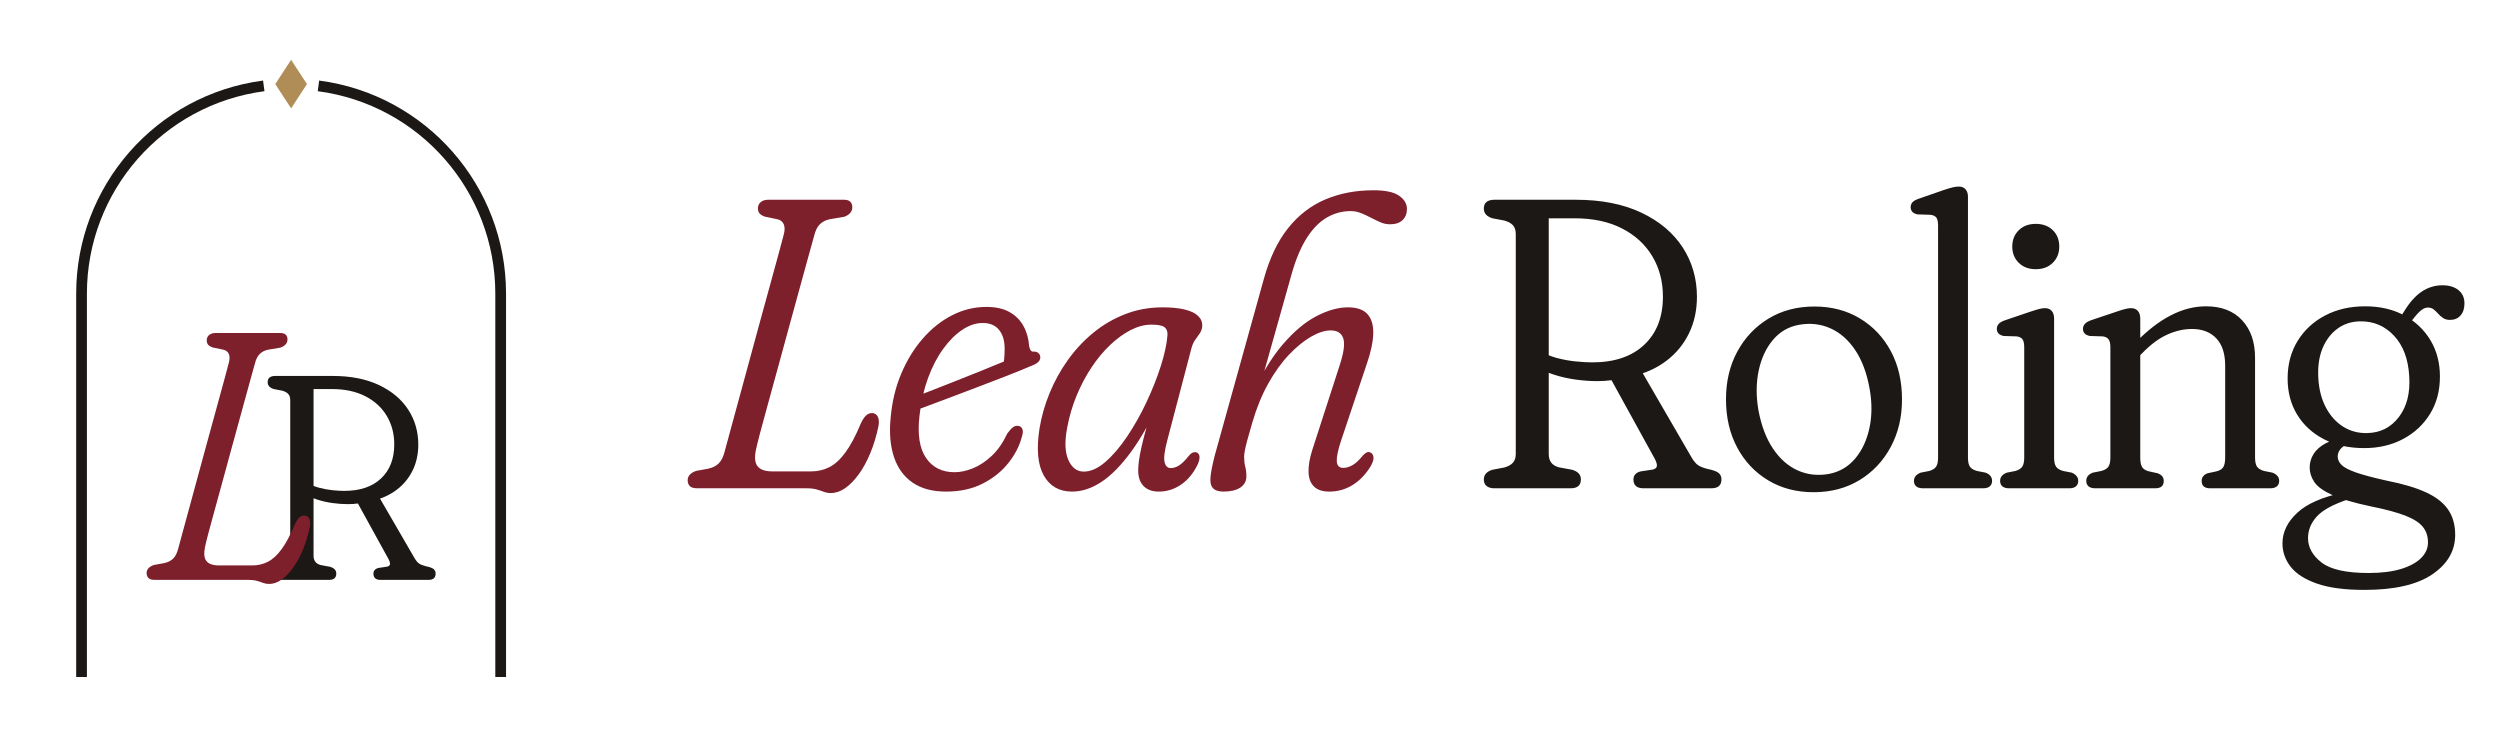
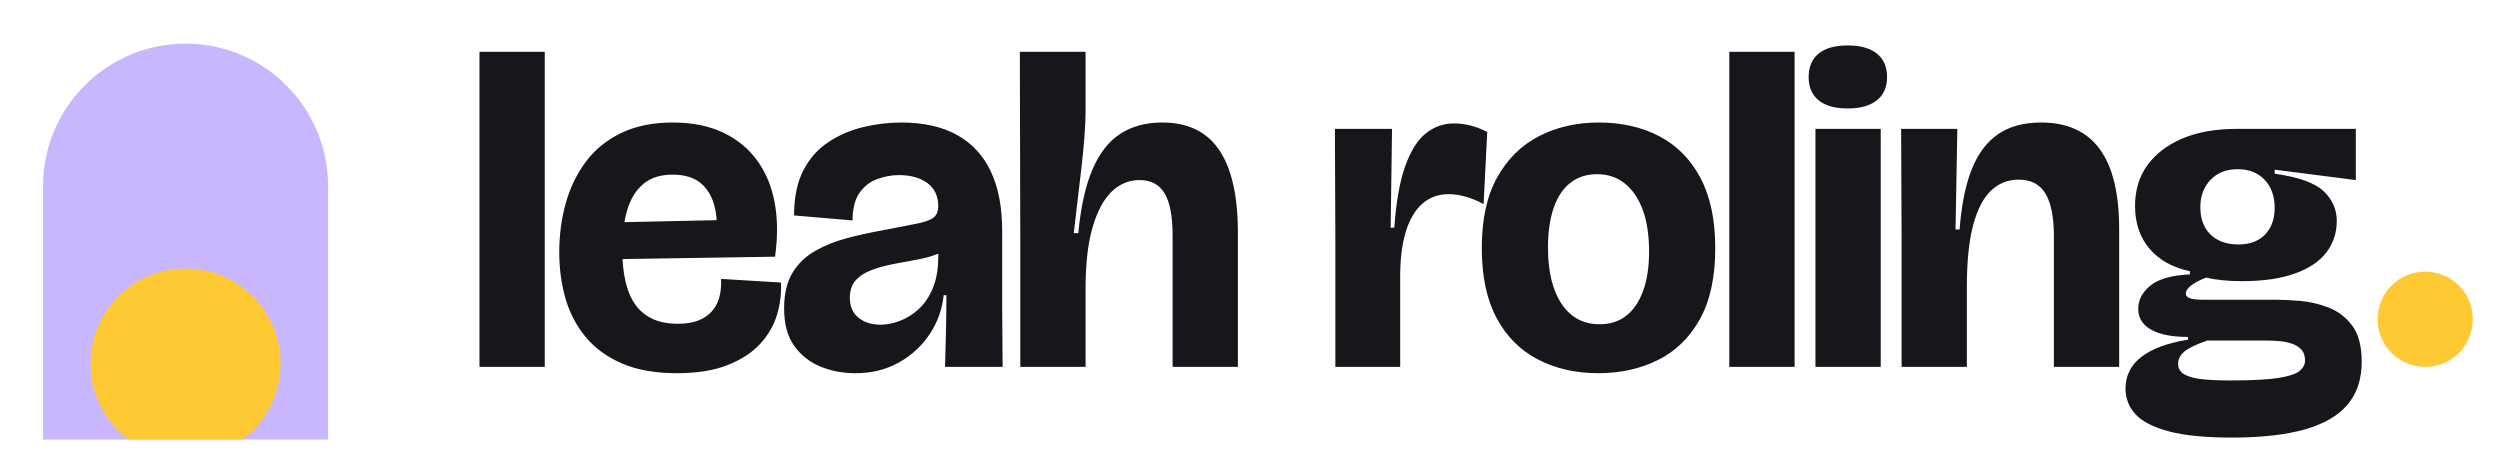
- <svg xmlns="http://www.w3.org/2000/svg" viewBox="0 0 605.25 178.44" width="605" height="178" role="img" aria-label="Leah Roling">
-   <g transform="translate(8.00 8.00)">
-     <g transform="scale(0.62)">
-       <path d="M18.00 252 V102 A82 82 0 0 1 89.30 20.70" fill="none" stroke="#1C1815" stroke-width="4.2" stroke-linecap="butt" />
-       <path d="M110.70 20.70 A82 82 0 0 1 182.00 102 V252" fill="none" stroke="#1C1815" stroke-width="4.2" stroke-linecap="butt" />
-       <path d="M100 10.50 L106.2 20.00 L100 29.50 L93.8 20.00 Z" fill="#B08D57" />
-       <path fill="#1C1815" d="M149.764 161.047Q149.764 166.633 147.569 171.136Q145.375 175.639 141.385 178.689Q137.395 181.738 132.037 182.992Q130.327 183.277 128.902 183.59Q127.477 183.904 125.881 184.132Q124.285 184.36 122.176 184.36Q119.326 184.36 116.219 183.933Q113.113 183.505 110.291 182.593Q107.47 181.681 105.247 180.427L105.76 175.639Q108.097 177.178 110.861 177.919Q113.626 178.66 116.248 178.916Q118.87 179.173 120.808 179.173Q130.042 179.173 135.2 174.299Q140.359 169.426 140.359 160.99Q140.359 154.777 137.452 149.875Q134.545 144.973 129.073 142.151Q123.601 139.33 115.906 139.33H108.781V204.481Q108.781 206.02 109.465 206.904Q110.149 207.787 111.517 208.186L115.222 208.87Q116.419 209.212 117.046 209.868Q117.673 210.523 117.673 211.549Q117.673 214.0 114.823 214.0H93.733Q92.365 214.0 91.595 213.373Q90.826 212.746 90.826 211.549Q90.826 209.611 93.22 208.87L96.526 208.243Q98.122 207.787 98.891 206.904Q99.661 206.02 99.661 204.481V143.719Q99.661 142.123 98.891 141.268Q98.122 140.413 96.526 139.957L93.22 139.33Q90.826 138.589 90.826 136.651Q90.826 135.397 91.595 134.798Q92.365 134.2 93.733 134.2H116.248Q126.85 134.2 134.374 137.762Q141.898 141.325 145.831 147.395Q149.764 153.466 149.764 161.047ZM124.741 181.567 133.633 180.199 148.339 205.564Q149.194 206.989 150.049 207.588Q150.904 208.186 152.671 208.642Q154.951 209.098 155.749 209.754Q156.547 210.409 156.547 211.549Q156.547 212.746 155.863 213.373Q155.179 214.0 153.697 214.0H135.001Q132.208 214.0 132.208 211.549Q132.208 210.694 132.721 210.124Q133.234 209.554 134.203 209.326L137.566 208.813Q138.535 208.585 138.677 207.901Q138.82 207.217 138.079 205.792Z" />
-       <path fill="#7E1F2C" d="M83.335 214.0H46.696Q44.833 214.0 44.143 213.241Q43.453 212.482 43.453 211.309Q43.453 210.136 44.316 209.308Q45.178 208.48 46.489 208.135L50.284 207.445Q52.561 206.962 53.872 205.651Q55.183 204.34 55.873 201.58Q56.356 199.786 57.564 195.335Q58.771 190.885 60.462 184.709Q62.152 178.534 64.05 171.53Q65.947 164.527 67.845 157.592Q69.742 150.658 71.398 144.655Q73.054 138.652 74.193 134.443Q75.331 130.234 75.676 128.854Q76.159 126.922 75.642 125.645Q75.124 124.369 73.606 123.955L69.328 123.058Q68.086 122.644 67.534 121.988Q66.982 121.333 66.982 120.298Q66.982 118.987 67.914 118.194Q68.845 117.4 70.432 117.4H95.824Q97.273 117.4 97.929 118.09Q98.584 118.78 98.584 119.884Q98.584 121.126 97.756 121.954Q96.928 122.782 95.755 123.127L90.856 123.955Q88.993 124.369 87.717 125.611Q86.44 126.853 85.819 129.406Q85.336 131.131 84.129 135.478Q82.921 139.825 81.265 145.897Q79.609 151.969 77.712 158.834Q75.814 165.7 73.951 172.6Q72.088 179.5 70.432 185.434Q68.776 191.368 67.672 195.577Q66.568 199.786 66.292 201.235Q65.533 204.961 66.879 206.651Q68.224 208.342 71.881 208.342H84.784Q88.096 208.342 90.891 206.928Q93.685 205.513 96.273 201.994Q98.86 198.475 101.413 192.334Q102.31 190.402 103.207 189.608Q104.104 188.815 105.139 188.815Q106.45 188.815 107.071 189.953Q107.692 191.092 107.347 193.162Q106.312 198.13 104.587 202.27Q102.862 206.41 100.689 209.377Q98.515 212.344 96.169 213.965Q93.823 215.587 91.408 215.587Q90.097 215.587 89.028 215.173Q87.958 214.759 86.613 214.38Q85.267 214.0 83.335 214.0Z" />
+ <svg xmlns="http://www.w3.org/2000/svg" viewBox="0 0 551.47 102.82" width="551" height="103" role="img" aria-label="leah roling">
+   <defs>
+     <clipPath id="door5">
+       <path d="M10 260V100a90 90 0 0 1 180 0v160z" />
+     </clipPath>
+   </defs>
+   <g transform="translate(6.00 -19.21)">
+     <g transform="translate(0 25.21) scale(0.34933)">
+       <path d="M10 260V100a90 90 0 0 1 180 0v160z" fill="#C8B6FF" />
+       <g clip-path="url(#door5)">
+         <circle cx="100" cy="212" r="60" fill="#FFC933" />
+       </g>
    </g>
-     <path fill="#7E1F2C" d="M187.1 110.459H160.55Q159.2 110.459 158.7 109.909Q158.2 109.359 158.2 108.509Q158.2 107.659 158.825 107.059Q159.45 106.459 160.4 106.209L163.15 105.709Q164.8 105.359 165.75 104.409Q166.7 103.459 167.2 101.459Q167.55 100.159 168.425 96.934Q169.3 93.709 170.525 89.234Q171.75 84.759 173.125 79.684Q174.5 74.609 175.875 69.584Q177.25 64.559 178.45 60.209Q179.65 55.859 180.475 52.809Q181.3 49.759 181.55 48.759Q181.9 47.359 181.525 46.434Q181.15 45.509 180.05 45.209L176.95 44.559Q176.05 44.259 175.65 43.784Q175.25 43.309 175.25 42.559Q175.25 41.609 175.925 41.034Q176.6 40.459 177.75 40.459H196.15Q197.2 40.459 197.675 40.959Q198.15 41.459 198.15 42.259Q198.15 43.159 197.55 43.759Q196.95 44.359 196.1 44.609L192.55 45.209Q191.2 45.509 190.275 46.409Q189.35 47.309 188.9 49.159Q188.55 50.409 187.675 53.559Q186.8 56.709 185.6 61.109Q184.4 65.509 183.025 70.484Q181.65 75.459 180.3 80.459Q178.95 85.459 177.75 89.759Q176.55 94.059 175.75 97.109Q174.95 100.159 174.75 101.209Q174.2 103.909 175.175 105.134Q176.15 106.359 178.8 106.359H188.15Q190.55 106.359 192.575 105.334Q194.6 104.309 196.475 101.759Q198.35 99.209 200.2 94.759Q200.85 93.359 201.5 92.784Q202.15 92.209 202.9 92.209Q203.85 92.209 204.3 93.034Q204.75 93.859 204.5 95.359Q203.75 98.959 202.5 101.959Q201.25 104.959 199.675 107.109Q198.1 109.259 196.4 110.434Q194.7 111.609 192.95 111.609Q192.0 111.609 191.225 111.309Q190.45 111.009 189.475 110.734Q188.5 110.459 187.1 110.459ZM210.75 89.259Q210.75 89.259 212.425 88.634Q214.1 88.009 216.85 86.934Q219.6 85.859 222.9 84.559Q226.2 83.259 229.475 81.934Q232.75 80.609 235.4 79.509L234.5 81.359Q234.85 80.359 234.975 79.209Q235.1 78.059 235.1 76.559Q235.1 73.709 233.75 72.034Q232.4 70.359 229.8 70.359Q227.3 70.359 224.825 72.009Q222.35 73.659 220.175 76.659Q218.0 79.659 216.5 83.759Q215.0 87.859 214.45 92.809Q213.65 99.609 216.025 103.084Q218.4 106.559 222.95 106.559Q225.05 106.559 227.4 105.609Q229.75 104.659 231.95 102.609Q234.15 100.559 235.75 97.159Q236.55 96.059 237.15 95.634Q237.75 95.209 238.4 95.309Q239.1 95.409 239.4 96.084Q239.7 96.759 239.25 98.059Q238.4 101.309 236.0 104.334Q233.6 107.359 229.8 109.309Q226.0 111.259 220.85 111.259Q215.95 111.259 212.775 109.084Q209.6 106.909 208.25 102.859Q206.9 98.809 207.45 93.309Q207.95 87.559 210.0 82.684Q212.05 77.809 215.225 74.159Q218.4 70.509 222.35 68.484Q226.3 66.459 230.65 66.459Q234.05 66.459 236.25 67.684Q238.45 68.909 239.65 71.059Q240.85 73.209 241.05 76.009Q241.2 76.709 241.425 77.009Q241.65 77.309 242.1 77.309Q242.7 77.259 243.125 77.534Q243.55 77.809 243.7 78.309Q243.9 79.059 243.375 79.684Q242.85 80.309 241.45 80.809Q239.0 81.859 235.8 83.109Q232.6 84.359 229.175 85.659Q225.75 86.959 222.525 88.184Q219.3 89.409 216.725 90.359Q214.15 91.309 212.6 91.884Q211.05 92.459 211.05 92.459ZM274.55 98.859Q273.55 102.659 273.9 104.109Q274.25 105.559 275.4 105.559Q276.4 105.559 277.425 104.909Q278.45 104.259 279.8 102.559Q280.35 101.909 280.825 101.759Q281.3 101.609 281.65 101.759Q282.3 101.959 282.375 102.784Q282.45 103.609 281.85 104.859Q280.25 108.009 277.8 109.634Q275.35 111.259 272.5 111.259Q270.1 111.259 268.8 109.909Q267.5 108.559 267.5 106.159Q267.5 105.159 267.675 103.809Q267.85 102.459 268.3 100.434Q268.75 98.409 269.625 95.334Q270.5 92.259 271.85 87.809L272.8 89.209Q269.35 96.709 265.775 101.609Q262.2 106.509 258.625 108.884Q255.05 111.259 251.45 111.259Q246.8 111.259 244.6 107.359Q242.4 103.459 243.55 96.009Q244.25 91.659 246.0 87.384Q247.75 83.109 250.425 79.359Q253.1 75.609 256.6 72.734Q260.1 69.859 264.35 68.209Q268.6 66.559 273.4 66.559Q276.6 66.559 278.775 67.084Q280.95 67.609 282.025 68.634Q283.1 69.659 283.05 71.109Q282.95 72.109 282.45 72.859Q281.95 73.609 281.375 74.384Q280.8 75.159 280.45 76.359ZM250.3 95.609Q249.3 100.709 250.55 103.559Q251.8 106.409 254.3 106.409Q256.85 106.409 259.575 104.034Q262.3 101.659 264.875 97.809Q267.45 93.959 269.55 89.484Q271.65 85.009 273.0 80.759Q274.35 76.509 274.6 73.359Q274.7 72.009 273.9 71.384Q273.1 70.759 270.7 70.759Q268.25 70.759 265.7 72.059Q263.15 73.359 260.7 75.684Q258.25 78.009 256.175 81.134Q254.1 84.259 252.575 87.934Q251.05 91.609 250.3 95.609ZM295.2 94.459Q296.75 89.159 299.075 85.009Q301.4 80.859 304.125 78.009Q306.85 75.159 309.475 73.659Q312.1 72.159 314.2 72.159Q316.6 72.159 317.25 74.084Q317.9 76.009 316.35 80.709L309.75 101.109Q308.75 104.259 308.825 106.534Q308.9 108.809 310.15 110.034Q311.4 111.259 313.85 111.259Q316.95 111.259 319.525 109.659Q322.1 108.059 323.9 105.109Q324.7 103.709 324.575 102.859Q324.45 102.009 323.8 101.759Q323.4 101.559 322.95 101.759Q322.5 101.959 322.0 102.509Q320.6 104.259 319.425 104.884Q318.25 105.509 317.3 105.509Q315.75 105.509 315.675 103.909Q315.6 102.309 316.7 98.959L323.0 80.159Q324.45 75.909 324.525 72.884Q324.6 69.859 323.125 68.209Q321.65 66.559 318.35 66.559Q314.9 66.559 310.775 68.684Q306.65 70.809 302.55 75.584Q298.45 80.359 294.9 88.359L296.2 88.759L304.8 58.209Q306.35 52.859 308.525 49.534Q310.7 46.209 313.375 44.709Q316.05 43.209 319.05 43.209Q320.35 43.209 321.575 43.709Q322.8 44.209 323.95 44.809Q325.1 45.409 326.225 45.909Q327.35 46.409 328.6 46.409Q330.6 46.409 331.65 45.384Q332.7 44.359 332.7 42.709Q332.7 40.809 330.8 39.484Q328.9 38.159 324.6 38.159Q318.15 38.159 312.9 40.384Q307.65 42.609 303.875 47.334Q300.1 52.059 298.0 59.609L286.1 102.409Q285.25 105.709 285.05 107.634Q284.85 109.559 285.625 110.409Q286.4 111.259 288.2 111.259Q290.8 111.259 292.275 110.284Q293.75 109.309 293.75 107.509Q293.75 106.259 293.475 105.234Q293.2 104.209 293.2 102.859Q293.2 102.209 293.375 101.284Q293.55 100.359 293.975 98.759Q294.4 97.159 295.2 94.459Z" />
-     <path fill="#1C1815" d="M403.05 64.009Q403.05 68.909 401.125 72.859Q399.2 76.809 395.7 79.484Q392.2 82.159 387.5 83.259Q386.0 83.509 384.75 83.784Q383.5 84.059 382.1 84.259Q380.7 84.459 378.85 84.459Q376.35 84.459 373.625 84.084Q370.9 83.709 368.425 82.909Q365.95 82.109 364.0 81.009L364.45 76.809Q366.5 78.159 368.925 78.809Q371.35 79.459 373.65 79.684Q375.95 79.909 377.65 79.909Q385.75 79.909 390.275 75.634Q394.8 71.359 394.8 63.959Q394.8 58.509 392.25 54.209Q389.7 49.909 384.9 47.434Q380.1 44.959 373.35 44.959H367.1V102.109Q367.1 103.459 367.7 104.234Q368.3 105.009 369.5 105.359L372.75 105.959Q373.8 106.259 374.35 106.834Q374.9 107.409 374.9 108.309Q374.9 110.459 372.4 110.459H353.9Q352.7 110.459 352.025 109.909Q351.35 109.359 351.35 108.309Q351.35 106.609 353.45 105.959L356.35 105.409Q357.75 105.009 358.425 104.234Q359.1 103.459 359.1 102.109V48.809Q359.1 47.409 358.425 46.659Q357.75 45.909 356.35 45.509L353.45 44.959Q351.35 44.309 351.35 42.609Q351.35 41.509 352.025 40.984Q352.7 40.459 353.9 40.459H373.65Q382.95 40.459 389.55 43.584Q396.15 46.709 399.6 52.034Q403.05 57.359 403.05 64.009ZM381.1 82.009 388.9 80.809 401.8 103.059Q402.55 104.309 403.3 104.834Q404.05 105.359 405.6 105.759Q407.6 106.159 408.3 106.734Q409.0 107.309 409.0 108.309Q409.0 109.359 408.4 109.909Q407.8 110.459 406.5 110.459H390.1Q387.65 110.459 387.65 108.309Q387.65 107.559 388.1 107.059Q388.55 106.559 389.4 106.359L392.35 105.909Q393.2 105.709 393.325 105.109Q393.45 104.509 392.8 103.259ZM431.55 66.359Q437.8 66.359 442.6 69.259Q447.4 72.159 450.1 77.209Q452.8 82.259 452.8 88.909Q452.8 95.359 450.05 100.459Q447.3 105.559 442.475 108.484Q437.65 111.409 431.35 111.409Q425.1 111.409 420.3 108.509Q415.5 105.609 412.8 100.534Q410.1 95.459 410.1 88.859Q410.1 82.359 412.85 77.284Q415.6 72.209 420.425 69.284Q425.25 66.359 431.55 66.359ZM435.15 106.959Q438.95 106.209 441.45 103.234Q443.95 100.259 444.9 95.834Q445.85 91.409 444.95 86.359Q443.95 80.659 441.45 76.934Q438.95 73.209 435.4 71.634Q431.85 70.059 427.75 70.809Q423.95 71.509 421.45 74.509Q418.95 77.509 418.025 81.934Q417.1 86.359 417.95 91.409Q419.0 97.109 421.5 100.834Q424.0 104.559 427.525 106.134Q431.05 107.709 435.15 106.959ZM468.8 39.709V103.009Q468.8 104.509 469.275 105.209Q469.75 105.909 471.0 106.259L473.05 106.659Q473.85 106.959 474.25 107.459Q474.65 107.959 474.65 108.659Q474.65 109.509 474.1 109.984Q473.55 110.459 472.45 110.459H457.9Q456.8 110.459 456.25 109.984Q455.7 109.509 455.7 108.659Q455.7 107.959 456.125 107.459Q456.55 106.959 457.35 106.659L459.4 106.259Q460.6 105.909 461.075 105.209Q461.55 104.509 461.55 103.009V46.759Q461.55 45.359 461.15 44.809Q460.75 44.259 459.75 44.109L456.55 44.009Q455.65 43.809 455.275 43.359Q454.9 42.909 454.9 42.259Q454.9 41.559 455.35 41.059Q455.8 40.559 457.0 40.159L462.9 38.109Q464.4 37.609 465.175 37.434Q465.95 37.259 466.6 37.259Q467.65 37.259 468.225 37.934Q468.8 38.609 468.8 39.709ZM489.7 69.259V103.009Q489.7 104.509 490.175 105.209Q490.65 105.909 491.9 106.259L493.95 106.659Q494.7 106.959 495.125 107.459Q495.55 107.959 495.55 108.659Q495.55 109.509 495 109.984Q494.45 110.459 493.4 110.459H478.8Q477.7 110.459 477.15 109.984Q476.6 109.509 476.6 108.659Q476.6 107.959 477.025 107.459Q477.45 106.959 478.25 106.659L480.3 106.259Q481.5 105.909 481.975 105.209Q482.45 104.509 482.45 103.009V76.259Q482.45 74.909 482.05 74.334Q481.65 73.759 480.65 73.609L477.45 73.509Q476.55 73.309 476.175 72.859Q475.8 72.409 475.8 71.809Q475.8 71.109 476.25 70.584Q476.7 70.059 477.9 69.659L483.8 67.659Q485.3 67.159 486.075 66.959Q486.85 66.759 487.5 66.759Q488.55 66.759 489.125 67.434Q489.7 68.109 489.7 69.259ZM485.25 57.309Q482.7 57.309 481.125 55.759Q479.55 54.209 479.55 51.809Q479.55 49.409 481.125 47.859Q482.7 46.309 485.25 46.309Q487.8 46.309 489.375 47.834Q490.95 49.359 490.95 51.809Q490.95 54.209 489.375 55.759Q487.8 57.309 485.25 57.309ZM510.6 69.259V103.009Q510.6 104.559 511.05 105.309Q511.5 106.059 512.75 106.359L514.8 106.809Q516.3 107.359 516.3 108.659Q516.3 110.459 514.25 110.459H499.7Q498.6 110.459 498.05 109.984Q497.5 109.509 497.5 108.659Q497.5 107.959 497.9 107.459Q498.3 106.959 499.1 106.659L501.15 106.259Q502.4 105.909 502.875 105.209Q503.35 104.509 503.35 103.009V76.259Q503.35 74.909 502.925 74.334Q502.5 73.759 501.55 73.609L498.35 73.509Q497.45 73.309 497.075 72.859Q496.7 72.409 496.7 71.809Q496.7 71.109 497.15 70.584Q497.6 70.059 498.75 69.659L504.7 67.659Q506.15 67.159 506.95 66.959Q507.75 66.759 508.35 66.759Q509.45 66.759 510.025 67.434Q510.6 68.109 510.6 69.259ZM509.5 79.259 507.55 77.009 509.55 75.009Q513.75 70.709 518.0 68.509Q522.25 66.309 526.55 66.309Q532.15 66.309 535.3 69.684Q538.45 73.059 538.45 78.809V103.009Q538.45 104.509 538.925 105.209Q539.4 105.909 540.65 106.259L542.65 106.659Q543.45 106.959 543.875 107.459Q544.3 107.959 544.3 108.659Q544.3 109.509 543.75 109.984Q543.2 110.459 542.1 110.459H527.55Q525.5 110.459 525.5 108.659Q525.5 107.359 526.95 106.809L529.05 106.359Q530.3 106.059 530.75 105.309Q531.2 104.559 531.2 103.009V80.709Q531.2 76.359 529.05 74.084Q526.9 71.809 523.15 71.809Q520.15 71.809 517.125 73.184Q514.1 74.559 511.15 77.609ZM570.4 108.609Q565.45 107.509 562.9 106.609Q560.35 105.709 559.425 104.784Q558.5 103.859 558.5 102.759Q558.5 101.759 559.175 100.934Q559.85 100.109 561.45 99.409L560.6 98.159Q557.6 98.459 555.6 99.534Q553.6 100.609 552.65 102.134Q551.7 103.659 551.7 105.409Q551.7 107.259 552.825 108.934Q553.95 110.609 557.175 112.084Q560.4 113.559 566.6 114.859Q571.85 115.909 574.875 117.084Q577.9 118.259 579.15 119.809Q580.4 121.359 580.4 123.609Q580.4 125.709 578.725 127.384Q577.05 129.059 573.85 130.034Q570.65 131.009 566.0 131.009Q557.85 131.009 554.575 128.459Q551.3 125.909 551.3 122.559Q551.3 119.659 553.425 117.309Q555.55 114.959 561.15 113.109L559.85 111.509Q552.2 113.109 548.65 116.434Q545.1 119.759 545.1 123.809Q545.1 126.959 547.1 129.509Q549.1 132.059 553.475 133.584Q557.85 135.109 564.95 135.109Q575.9 135.109 581.45 131.334Q587.0 127.559 587.0 121.759Q587.0 118.109 585.275 115.609Q583.55 113.109 579.9 111.434Q576.25 109.759 570.4 108.609ZM573.1 69.909 575.5 71.109Q577.25 68.659 578.325 67.634Q579.4 66.609 580.35 66.609Q581.2 66.609 581.775 67.059Q582.35 67.509 582.875 68.109Q583.4 68.709 584.075 69.159Q584.75 69.609 585.75 69.609Q587.35 69.609 588.3 68.534Q589.25 67.459 589.25 65.609Q589.25 63.559 587.8 62.384Q586.35 61.209 583.9 61.209Q581.2 61.209 578.9 62.734Q576.6 64.259 574.6 67.559ZM583.3 83.359Q583.3 78.409 581.025 74.584Q578.75 70.759 574.675 68.534Q570.6 66.309 565.15 66.309Q559.7 66.309 555.45 68.534Q551.2 70.759 548.775 74.709Q546.35 78.659 546.35 83.809Q546.35 88.809 548.675 92.609Q551.0 96.409 555.175 98.559Q559.35 100.709 564.95 100.709Q570.2 100.709 574.35 98.509Q578.5 96.309 580.9 92.409Q583.3 88.509 583.3 83.359ZM563.9 69.959Q568.8 69.859 572.15 73.434Q575.5 77.009 575.85 83.259Q576.25 89.359 573.35 93.159Q570.45 96.959 565.7 97.059Q562.5 97.159 559.9 95.559Q557.3 93.959 555.675 90.934Q554.05 87.909 553.8 83.809Q553.55 79.659 554.775 76.609Q556.0 73.559 558.375 71.784Q560.75 70.009 563.9 69.959Z" />
+     <path fill="#17161B" d="M99.765 100.0V30.5H114.165V100.0ZM143.365 101.4Q136.265 101.4 131.315 99.3Q126.365 97.2 123.265 93.5Q120.165 89.8 118.765 85.0Q117.365 80.2 117.365 74.7Q117.365 69.0 118.815 63.85Q120.265 58.7 123.265 54.7Q126.265 50.7 131.065 48.4Q135.865 46.1 142.365 46.1Q148.865 46.1 153.565 48.35Q158.265 50.6 161.115 54.6Q163.965 58.6 164.915 63.95Q165.865 69.3 164.965 75.7L126.265 76.3V68.2L153.965 67.6L151.965 72.3Q152.465 67.7 151.565 64.4Q150.665 61.1 148.415 59.35Q146.165 57.6 142.365 57.6Q138.365 57.6 135.915 59.65Q133.465 61.7 132.365 65.4Q131.265 69.1 131.265 74.0Q131.265 82.5 134.315 86.5Q137.365 90.5 143.465 90.5Q146.265 90.5 148.115 89.75Q149.965 89.0 151.115 87.65Q152.265 86.3 152.715 84.5Q153.165 82.7 153.065 80.6L166.265 81.4Q166.465 84.9 165.415 88.45Q164.365 92.0 161.715 94.9Q159.065 97.8 154.515 99.6Q149.965 101.4 143.365 101.4ZM182.665 101.4Q178.565 101.4 175.015 99.95Q171.465 98.5 169.215 95.4Q166.965 92.3 166.965 87.1Q166.965 82.3 168.815 79.25Q170.665 76.2 173.865 74.4Q177.065 72.6 180.865 71.6Q184.665 70.6 188.565 69.9Q193.865 68.9 196.515 68.35Q199.165 67.8 200.065 66.95Q200.965 66.1 200.965 64.6Q200.965 61.2 198.565 59.45Q196.165 57.7 192.265 57.7Q189.965 57.7 187.565 58.55Q185.165 59.4 183.615 61.6Q182.065 63.8 182.065 67.7L169.165 66.6Q169.165 60.6 171.215 56.65Q173.265 52.7 176.765 50.4Q180.265 48.1 184.465 47.1Q188.665 46.1 192.765 46.1Q200.165 46.1 205.115 48.85Q210.065 51.6 212.565 56.9Q215.065 62.2 215.065 69.9V79.4Q215.065 82.8 215.065 86.25Q215.065 89.7 215.115 93.15Q215.165 96.6 215.165 100.0H202.465Q202.565 96.2 202.665 92.3Q202.765 88.4 202.765 84.2H202.165Q201.665 88.9 199.065 92.8Q196.465 96.7 192.265 99.05Q188.065 101.4 182.665 101.4ZM188.265 90.7Q190.265 90.7 192.515 89.85Q194.765 89.0 196.665 87.25Q198.565 85.5 199.765 82.65Q200.965 79.8 200.965 75.7L201.065 73.4L203.665 72.9Q202.865 74.3 200.815 75.1Q198.765 75.9 196.265 76.35Q193.765 76.8 191.165 77.3Q188.565 77.8 186.365 78.6Q184.165 79.4 182.815 80.85Q181.465 82.3 181.465 84.8Q181.465 87.6 183.365 89.15Q185.265 90.7 188.265 90.7ZM219.065 100.0V73.4L218.965 30.5H233.465V43.9Q233.465 45.9 233.215 49.25Q232.965 52.6 232.515 56.45Q232.065 60.3 231.615 64Q231.165 67.7 230.865 70.5H231.865Q232.665 61.9 234.965 56.5Q237.265 51.1 241.115 48.6Q244.965 46.1 250.365 46.1Q258.865 46.1 262.965 52.2Q267.065 58.3 267.065 70.4V100.0H252.665V71.1Q252.665 64.7 250.915 61.75Q249.165 58.8 245.365 58.8Q241.865 58.8 239.215 61.35Q236.565 63.9 235.015 69.2Q233.465 74.5 233.465 82.7V100.0ZM288.565 100.0V72.4L288.465 47.5H301.065L300.765 69.3H301.565Q302.165 60.8 303.965 55.75Q305.765 50.7 308.515 48.5Q311.265 46.3 314.765 46.3Q316.465 46.3 318.315 46.75Q320.165 47.2 322.065 48.2L321.265 64.1Q319.265 63.0 317.265 62.45Q315.265 61.9 313.565 61.9Q310.165 61.9 307.765 64.0Q305.365 66.1 304.115 70.15Q302.865 74.2 302.865 80.0V100.0ZM346.565 101.4Q339.065 101.4 333.215 98.35Q327.365 95.3 324.115 89.2Q320.865 83.1 320.865 73.8Q320.865 64.3 324.265 58.2Q327.665 52.1 333.515 49.1Q339.365 46.1 346.665 46.1Q354.265 46.1 360.065 49.15Q365.865 52.2 369.115 58.35Q372.365 64.5 372.365 73.8Q372.365 83.4 368.965 89.5Q365.565 95.6 359.715 98.5Q353.865 101.4 346.565 101.4ZM346.865 90.6Q350.365 90.6 352.765 88.7Q355.165 86.8 356.465 83.2Q357.765 79.6 357.765 74.6Q357.765 69.1 356.365 65.35Q354.965 61.6 352.415 59.55Q349.865 57.5 346.265 57.5Q342.865 57.5 340.415 59.4Q337.965 61.3 336.715 64.95Q335.465 68.6 335.465 73.7Q335.465 81.6 338.465 86.1Q341.465 90.6 346.865 90.6ZM375.465 100.0V30.5H389.865V100.0ZM394.465 100.0V47.5H408.865V100.0ZM401.565 43.0Q397.365 43.0 395.165 41.2Q392.965 39.4 392.965 36.1Q392.965 32.7 395.165 30.9Q397.365 29.1 401.565 29.1Q405.765 29.1 408.015 30.9Q410.265 32.7 410.265 36.1Q410.265 39.4 408.015 41.2Q405.765 43.0 401.565 43.0ZM413.465 100.0V71.5L413.365 47.5H425.765L425.365 69.7H426.265Q426.865 61.7 428.915 56.5Q430.965 51.3 434.715 48.7Q438.465 46.1 444.265 46.1Q452.865 46.1 457.165 51.95Q461.465 57.8 461.465 69.6V100.0H447.065V71.2Q447.065 64.9 445.215 61.8Q443.365 58.7 439.265 58.7Q435.765 58.7 433.215 61.1Q430.665 63.5 429.265 68.7Q427.865 73.9 427.865 82.4V100.0ZM486.265 115.6Q477.465 115.6 472.315 114.2Q467.165 112.8 465.015 110.4Q462.865 108.0 462.865 104.8Q462.865 100.5 466.365 97.8Q469.865 95.1 476.665 94.0V93.4Q471.365 93.4 468.515 91.8Q465.665 90.2 465.665 87.2Q465.665 84.3 468.315 82.1Q470.965 79.9 477.065 79.6V78.9Q471.365 77.7 468.165 73.95Q464.965 70.2 464.965 64.5Q464.965 59.3 467.665 55.55Q470.365 51.8 475.365 49.65Q480.365 47.5 487.465 47.5H513.665V58.8L495.765 56.5V57.4Q503.665 58.5 506.565 61.25Q509.465 64.0 509.465 67.8Q509.465 71.7 507.215 74.7Q504.965 77.7 500.265 79.4Q495.565 81.1 488.465 81.1Q486.365 81.1 484.315 80.9Q482.265 80.7 480.665 80.3Q478.365 81.2 477.265 82.1Q476.165 83.0 476.165 83.8Q476.165 84.4 476.715 84.7Q477.265 85.0 478.215 85.1Q479.165 85.2 480.365 85.2H496.265Q498.265 85.2 501.365 85.45Q504.465 85.7 507.615 86.9Q510.765 88.1 512.865 90.9Q514.965 93.7 514.965 98.9Q514.965 104.6 511.865 108.3Q508.765 112.0 502.415 113.8Q496.065 115.6 486.265 115.6ZM486.065 103.0Q493.065 103.0 496.565 102.45Q500.065 101.9 501.265 100.9Q502.465 99.9 502.465 98.6Q502.465 97.0 501.565 96.1Q500.665 95.2 499.315 94.8Q497.965 94.4 496.565 94.3Q495.165 94.2 494.165 94.2H480.865Q477.165 95.5 475.815 96.65Q474.465 97.8 474.465 99.3Q474.465 100.9 475.915 101.7Q477.365 102.5 479.965 102.75Q482.565 103.0 486.065 103.0ZM487.765 73.0Q491.565 73.0 493.665 70.8Q495.765 68.6 495.765 64.9Q495.765 61.1 493.565 58.75Q491.365 56.4 487.565 56.4Q483.865 56.4 481.615 58.75Q479.365 61.1 479.365 64.8Q479.365 67.3 480.365 69.15Q481.365 71.0 483.265 72.0Q485.165 73.0 487.765 73.0Z" />
+     <circle cx="528.97" cy="89.50" r="10.50" fill="#FFC933" />
  </g>
</svg>
